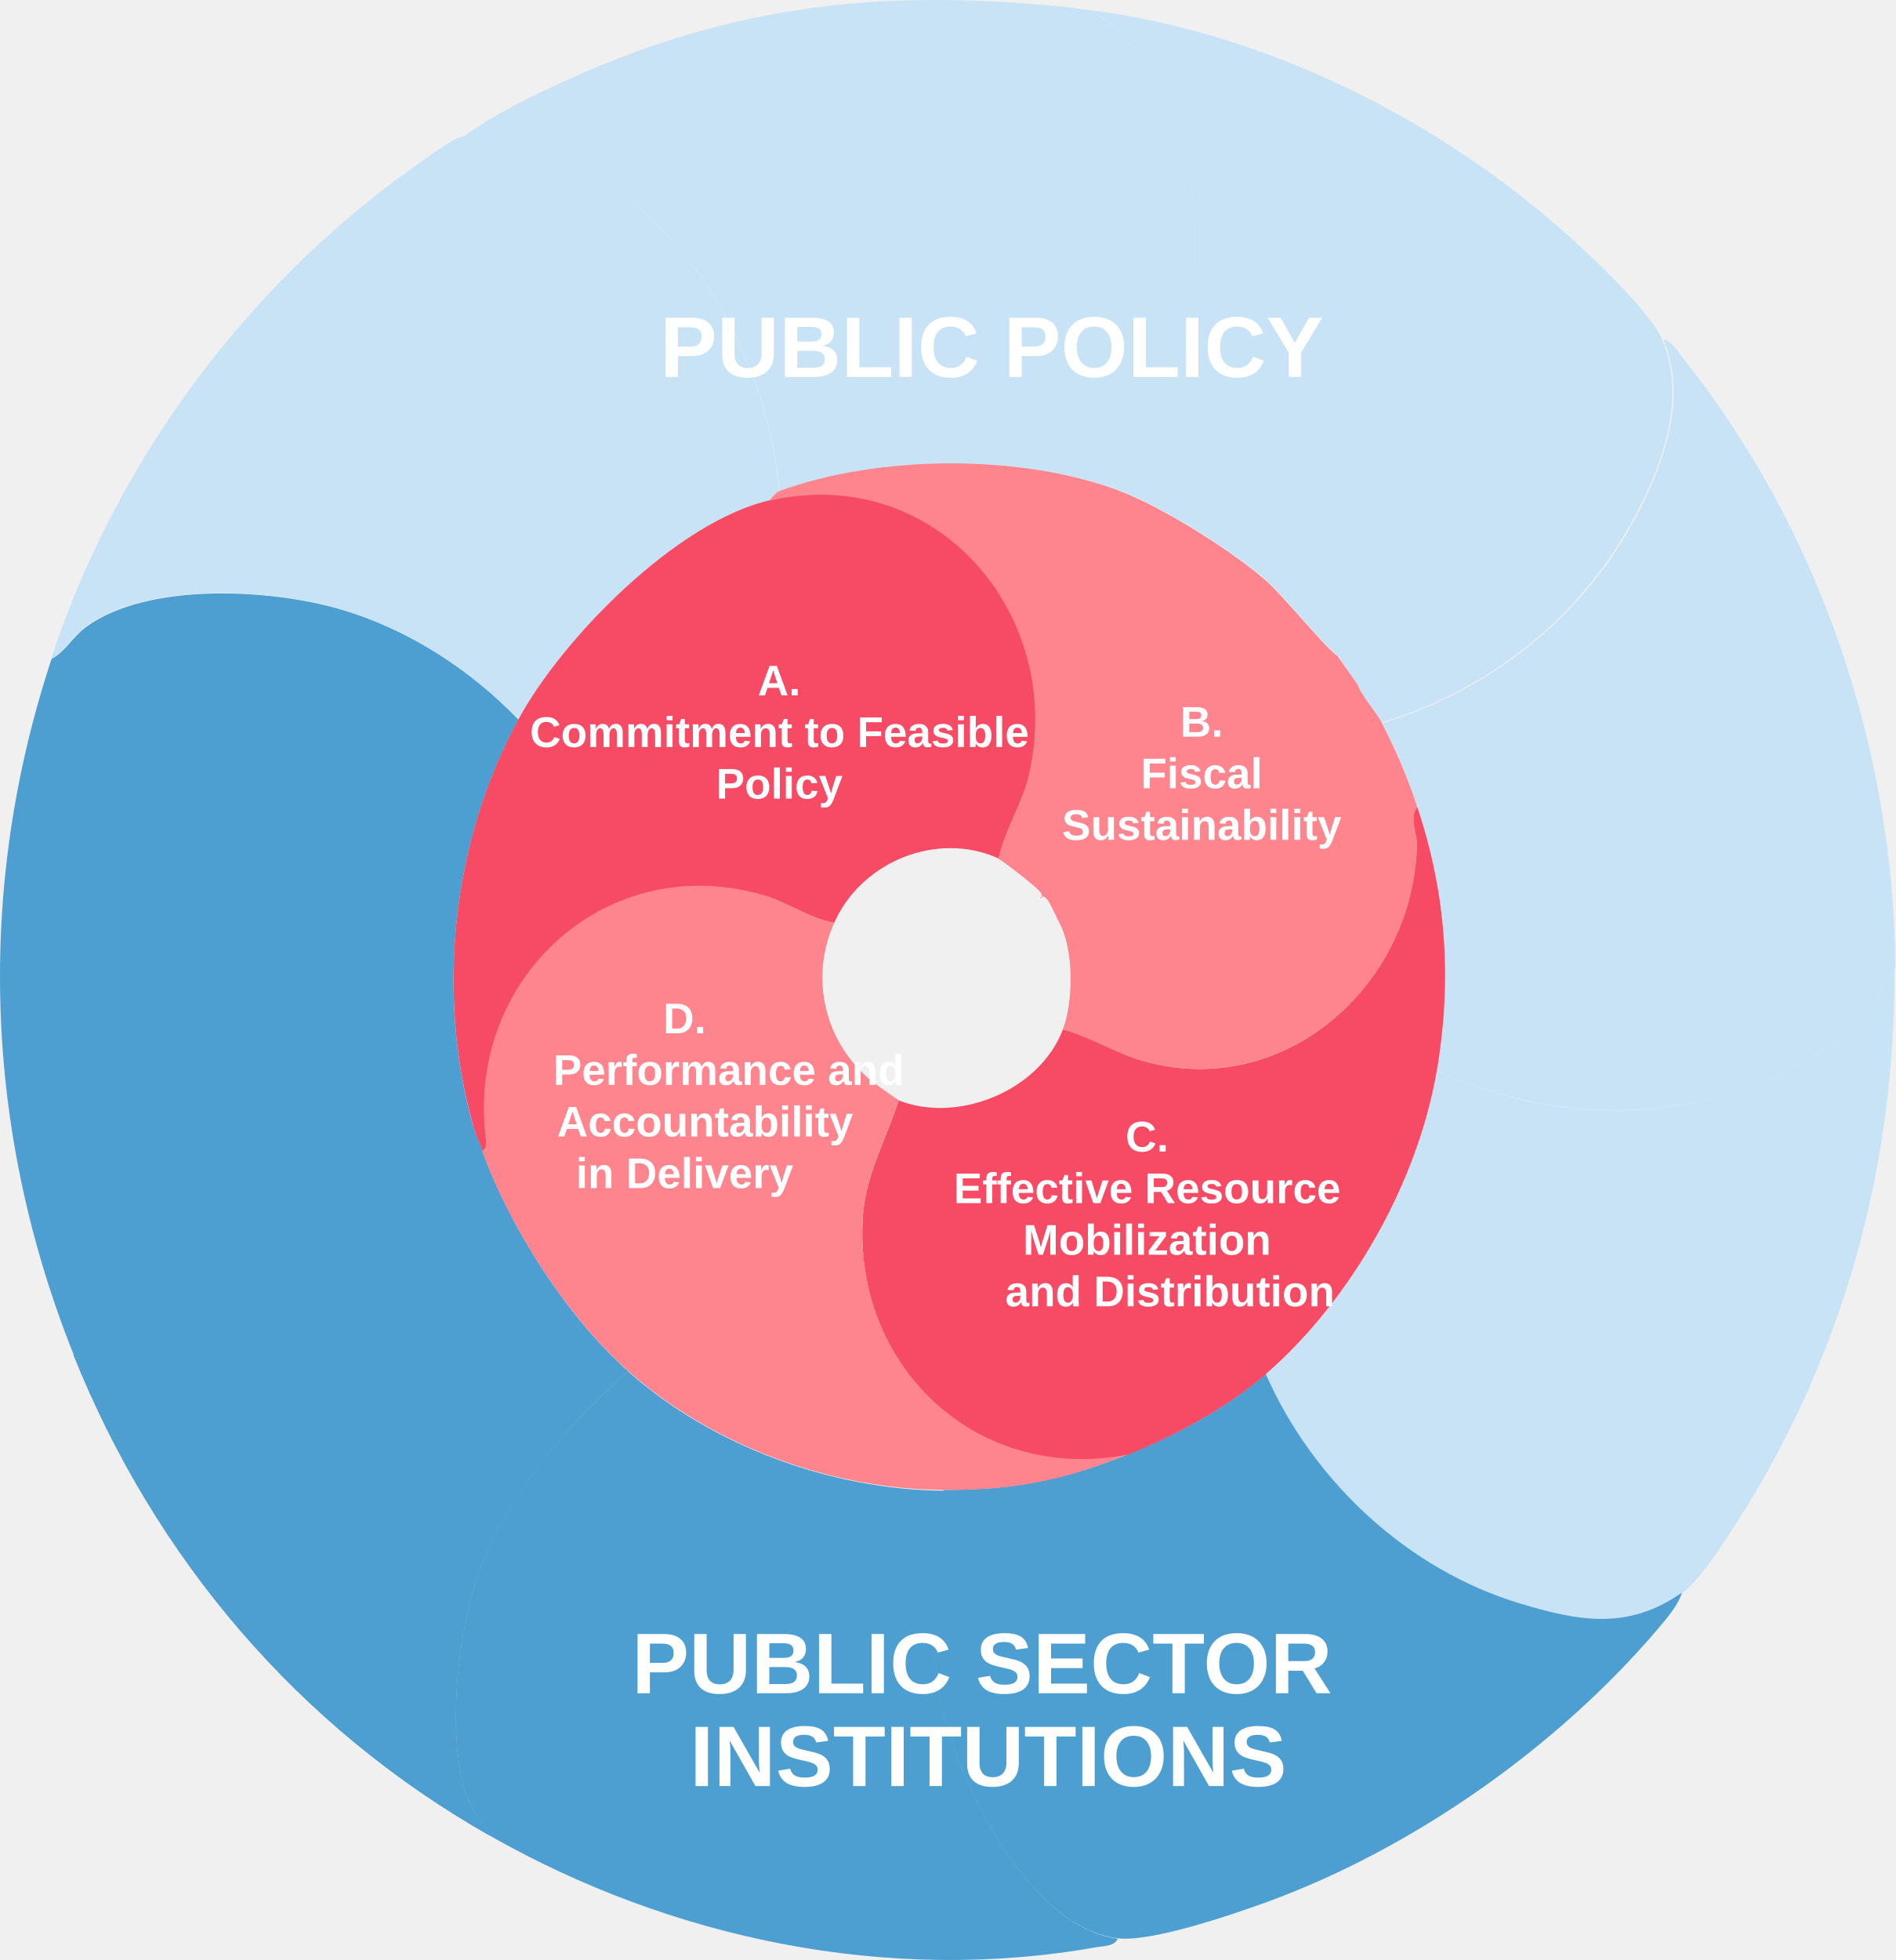
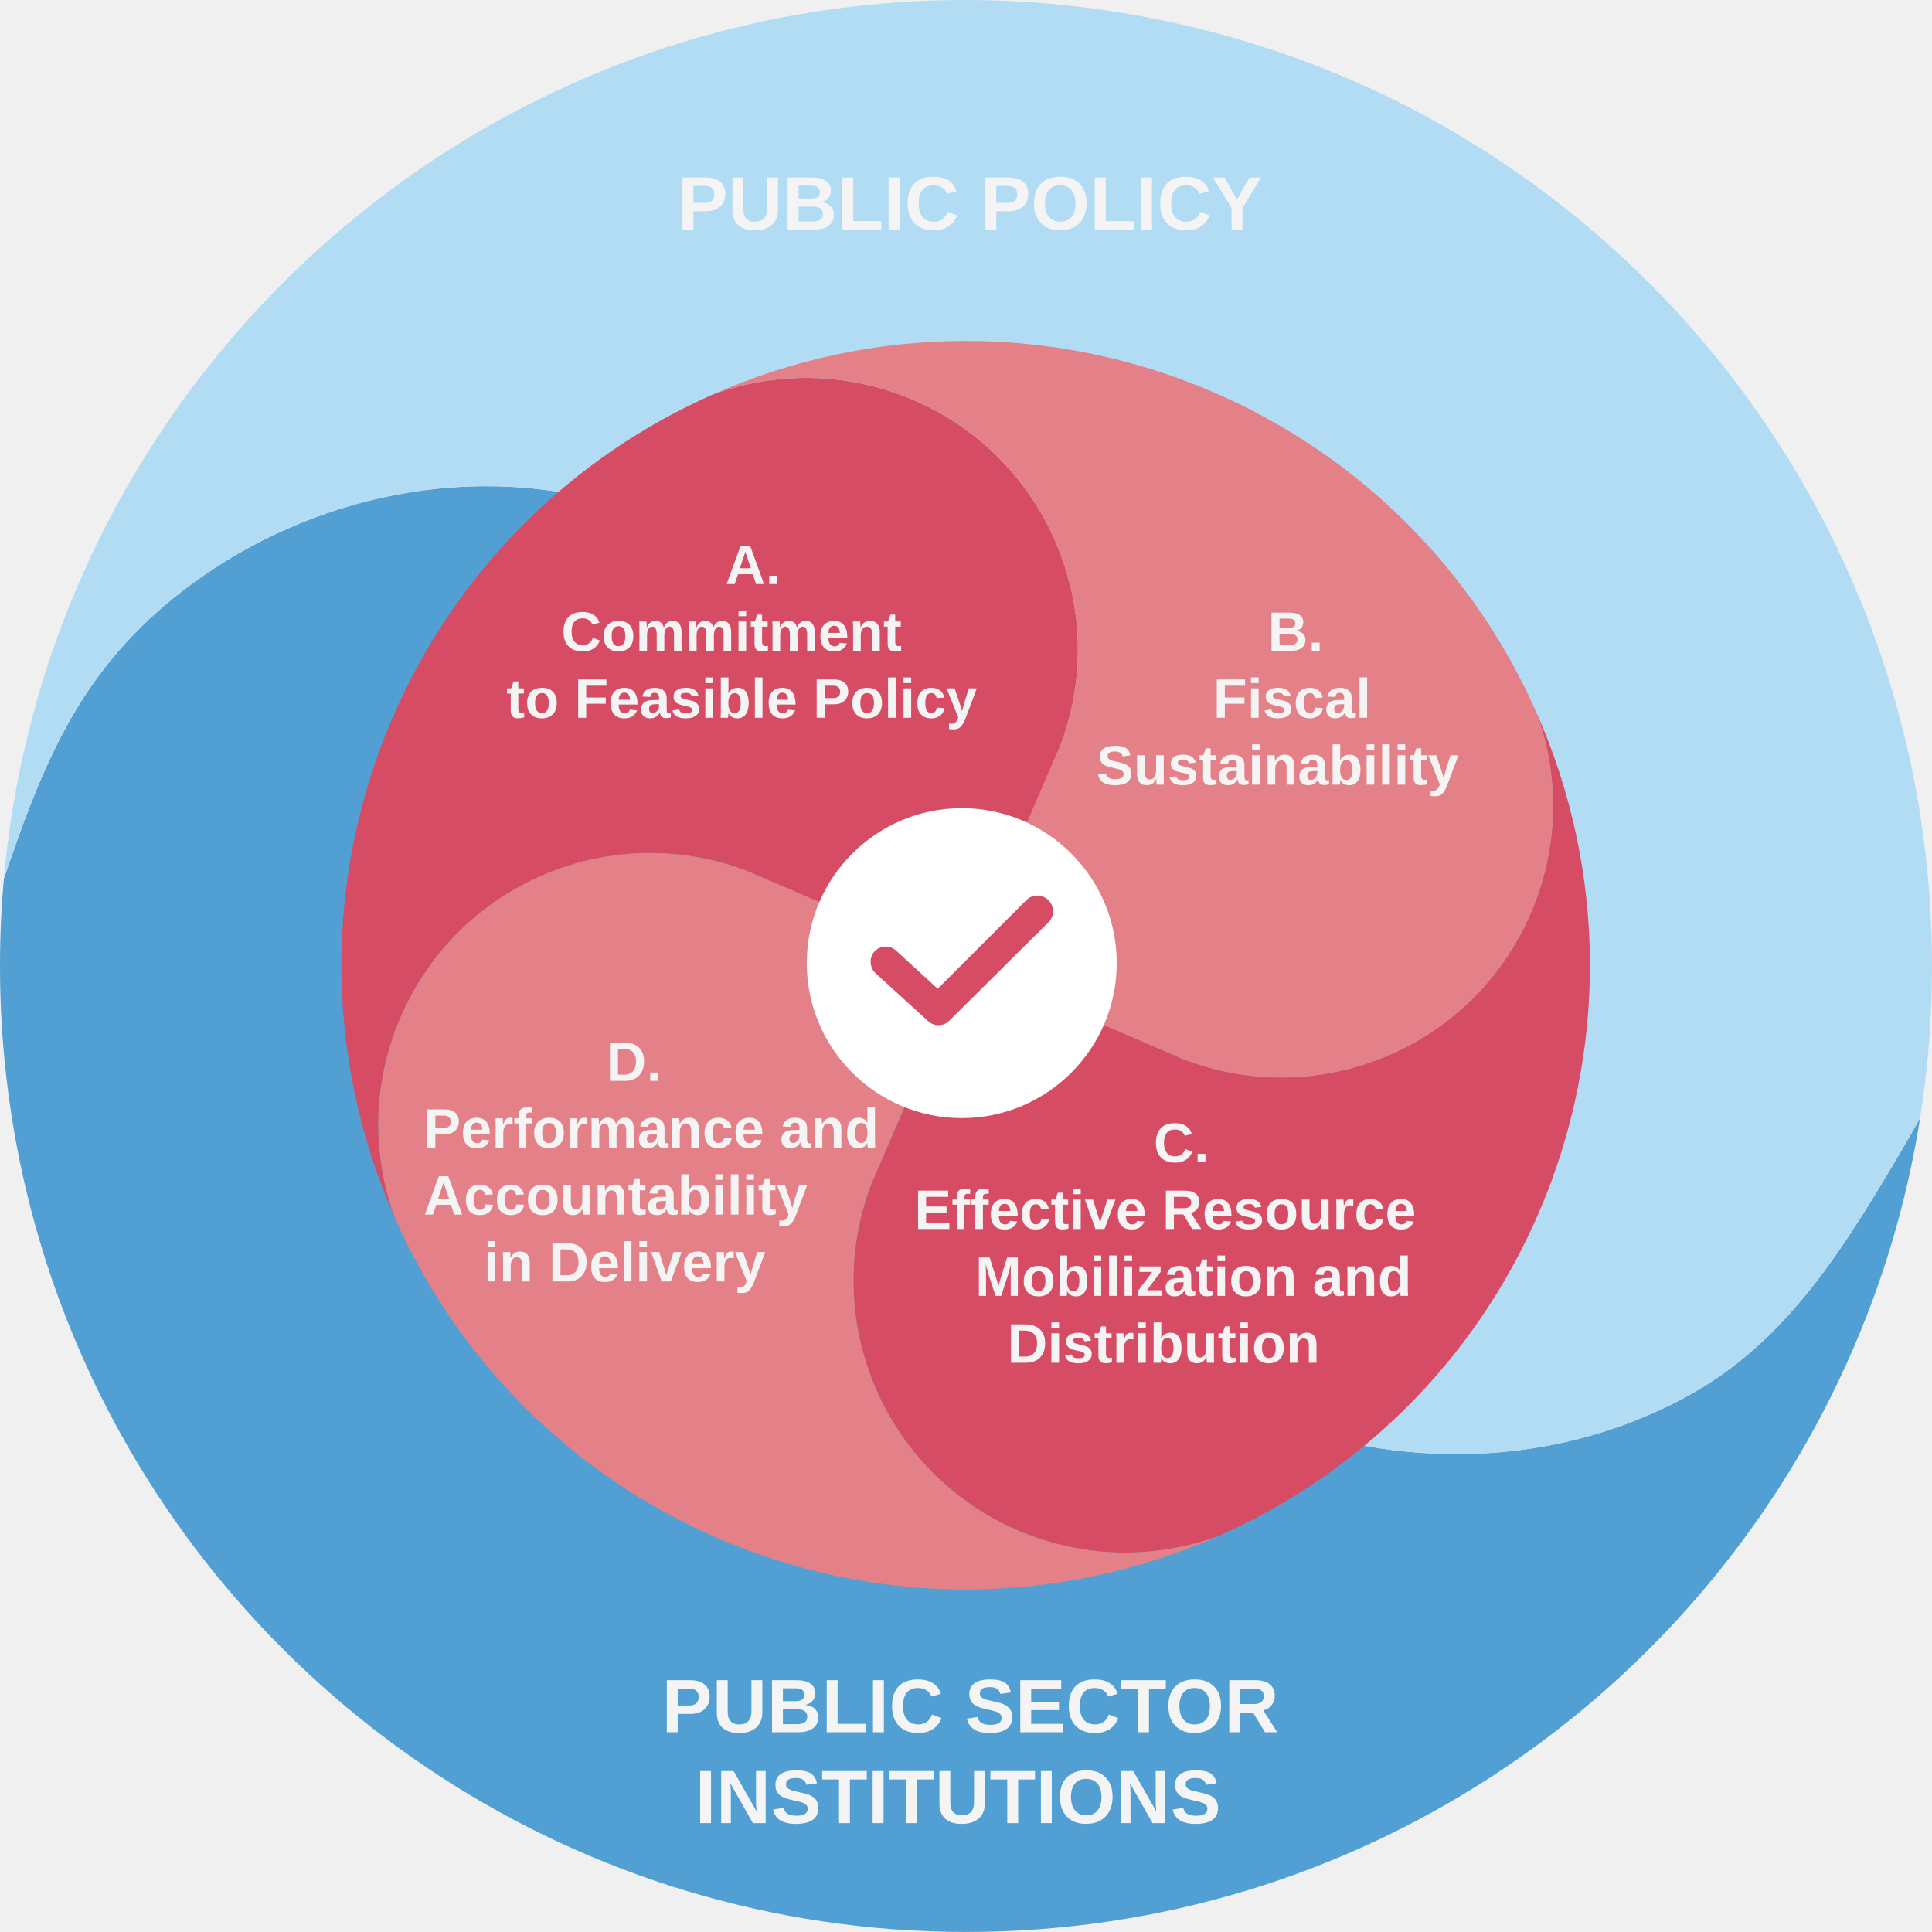
- <svg xmlns="http://www.w3.org/2000/svg" id="Layer_2" data-name="Layer 2" viewBox="0 0 441 455.93">
+ <svg xmlns="http://www.w3.org/2000/svg" id="Layer_1" version="1.1" viewBox="0 0 936 936">
  <defs>
    <style>
-       .cls-1, .cls-2, .cls-3 {
-         isolation: isolate;
+       .st0, .st1 {
+         fill: #d64c64;
      }

-       .cls-4 {
-         fill: #c9e3f6;
+       .st2 {
+         font-size: 36.69px;
      }

-       .cls-2 {
-         font-size: 20px;
-         font-weight: 'bold'
-       }
- 
-       .cls-2, .cls-3 {
-         fill: #fff;
+       .st2, .st3 {
+         fill: #f4f4f4;
        font-family: Arial-BoldMT, Arial;
        font-weight: 700;
      }

-       .cls-5 {
-         fill: #fe848d;
+       .st4 {
+         fill: #519fd3;
      }

-       .cls-6 {
-         fill: #f74b65;
+       .st1, .st5 {
+         fill-rule: evenodd;
      }

-       .cls-7 {
-         fill: #4d9fd2;
+       .st6 {
+         fill: #fff;
      }

-       .cls-8 {
-         letter-spacing: -.02em;
+       .st3 {
+         font-size: 27px;
      }

-       .cls-3 {
-         font-size: 10px;
+       .st7 {
+         fill: #b2dbf4;
+       }
+ 
+       .st5 {
+         fill: #e48188;
      }
    </style>
  </defs>
-   <g id="Layer_1-2" data-name="Layer 1">
-     <g id="bottleneck_1">
-       <path class="cls-4" d="M254.1,2.47c8,5.9,12,7.1,16.4,17,13.1,29.3,8.8,68.7-9.6,94.8-23.1-8.8-56.3-8.5-79.5,0-2.5-27.3-16.2-53.7-37.9-70.5-10.9-8.5-21.7-13.7-35.6-12,5.2-3.9,11.5-7.2,17.3-10C167.1,1.37,203.1-3.03,249.3,1.77" />
-       <path class="cls-4" d="M311.3,152.47c-2.4-1.4-12.7-14-16.4-17.3-8.2-7.2-24.3-17.2-34.1-21,18.5-26.1,22.8-65.5,9.6-94.8-4.4-9.9-8.4-11.1-16.4-17,39.4,5.2,78,24,108,49.9,6.2,5.3,21.8,19.8,24.7,26.6,6.1,14.2-.4,30.7-7.4,43.2-12.4,22.3-33.5,38.7-57.9,46-1.2-2.4-5-6.6-5.7-9" />
-       <path class="cls-4" d="M440.8,225.17l-6.4,10.4c-7.2,9.5-25.5,17.4-36.9,20.1-21.5,5.1-43.1,2.4-63.1-6.5,3.6-21.1,2.3-41.2-4.5-61.5-2.2-6.5-5.1-13.4-8.2-19.5,24.3-7.3,45.5-23.7,57.9-46,7-12.6,13.5-29.1,7.4-43.2,1.9.2,3.3,2.7,4.5,4.2,31.8,39.8,49.2,91.1,49.5,142.1h0l-.2-.1Z" />
-       <path class="cls-4" d="M440.8,225.17c.3,43.5-10.7,86-33.1,123.2-3.4,5.6-11.6,19-16.4,22.3-12.5,8.6-23.6,6.5-37.3,2.5-26.4-7.8-48.5-28.4-59.4-53.5,19.9-17.3,35.2-44.5,39.8-70.5,20.1,9,41.6,11.7,63.1,6.5,11.4-2.7,29.7-10.6,36.9-20.1l6.4-10.4h0Z" />
-       <path class="cls-7" d="M391.3,370.67c-1,3-3.6,5.9-5.6,8.3-23.4,27.5-57,51.1-91,63.5-8,2.9-26.9,9.4-34.7,8.4-20.6-2.5-36.9-36-40.9-54-3.9-17.2-3-33.1.4-50.3,16.5,0,27.6-2.2,42.8-8.2,11.2-4.5,23.1-10.8,32.2-18.8,11,25,33,45.6,59.4,53.5,13.7,4.1,24.9,6.1,37.3-2.5l.1.1Z" />
-       <path class="cls-7" d="M219.6,346.67c-3.4,17.1-4.3,33.1-.4,50.3,4,18,20.3,51.4,40.9,54-.8,1.8-3.4,1.7-5.1,2-48.5,8.6-98.9-2-141.1-26-1.5-3-3.5-5-4.9-8.3-5.2-12.5-2.7-36.8,1.3-49.6,6.2-19.9,20.5-36.5,35.8-50.1,19.5,17.4,47.4,27.6,73.5,27.8v-.1Z" />
-       <path class="cls-7" d="M110.1,261.97c.5,1.9,1.6,4.1,2.2,6,6.4,17.7,19.7,38.5,33.8,51-15.3,13.6-29.5,30.2-35.8,50.1-4,12.9-6.5,37.2-1.3,49.6,1.4,3.3,3.4,5.2,4.9,8.3-44.4-25.2-77.8-64.4-96.8-111.8,4.6-5.5,7.3-12.4,11.2-18.4,9.6-14.4,23.6-26.1,40.1-31.9,13.8-4.8,27.2-5,41.6-3l.1.1Z" />
-       <path class="cls-7" d="M110.1,261.97c.5,1.9,1.6,4.1,2.2,6,6.4,17.7,19.7,38.5,33.8,51-15.3,13.6-29.5,30.2-35.8,50.1-4,12.9-6.5,37.2-1.3,49.6,1.4,3.3,3.4,5.2,4.9,8.3-44.4-25.2-77.8-64.4-96.8-111.8,4.6-5.5,7.3-12.4,11.2-18.4,9.6-14.4,23.6-26.1,40.1-31.9,13.8-4.8,27.2-5,41.6-3l.1.1Z" />
-       <path class="cls-7" d="M120.6,167.47c-15.4,28.3-19.2,63.5-10.5,94.5-14.4-2-27.8-1.8-41.6,3-16.5,5.7-30.6,17.4-40.1,31.9-4,6-6.6,12.9-11.2,18.4-20.9-52.1-22.9-108.5-5.2-162,3.2-1.7,4.9-5.1,8-7.4,14.3-10.5,43-8.9,59.3-4.1,15.7,4.6,30.2,14,41.4,25.7h-.1Z" />
-       <path class="cls-4" d="M107.8,31.67c13.9-1.7,24.7,3.6,35.6,12,21.7,16.8,35.4,43.2,37.9,70.5-.6.2-1.8,1.6-2.2,2.2-21.5,4.9-48.2,32-58.5,51-11.2-11.7-25.8-21.1-41.4-25.7-16.3-4.8-45.1-6.4-59.3,4.1-3.1,2.3-4.8,5.7-8,7.4,14.9-45.3,45-86.3,83.8-113.9,2.6-1.8,9.7-7.3,12.2-7.6h-.1Z" />
-     </g>
-     <g id="role_A">
-       <path class="cls-6" d="M232.3,199.67c-14.4-6.5-32,.9-38.2,15-5.7-1-10.5-4.6-15.9-6.2-36.3-11-69.1,18.5-65.2,55.4.1,1.2.6,3.2-.7,4-.7-1.9-1.7-4.1-2.2-6-8.7-31-4.9-66.2,10.5-94.5,10.3-19,37-46.1,58.5-51,38.8-8.9,69,26.4,60.4,63.8-1.5,6.5-5.7,12.9-7.1,19.5h-.1Z" />
-       <text class="cls-3" transform="translate(176.3 161.77)">
-         <tspan x="0" y="0">A.</tspan>
-       </text>
-       <text class="cls-3" transform="translate(123.3 173.77)">
-         <tspan x="0" y="0">Commitment to Feasible</tspan>
-       </text>
-       <text class="cls-3" transform="translate(166.6 185.77)">
-         <tspan x="0" y="0">Policy</tspan>
-       </text>
-     </g>
-     <g id="role_B">
-       <path class="cls-5" d="M315.9,159.27c.7,2.3,4.4,6.5,5.7,9,3.1,6.1,6.1,13,8.2,19.5-2,2.4-.1,6.2-.1,8.6-.7,32.6-30.5,59.3-63.2,50.6-6.7-1.8-12.5-5.6-19.2-7.5,2.5-6.7,2.6-18.6-.9-25-1.3-2.4-2.6-6.2-3.9-5.9s.7.9-.4-1c-.5-.9-8.8-7.4-9.8-7.8,1.5-6.6,5.7-13,7.1-19.5,8.6-37.3-21.6-72.7-60.4-63.8.4-.6,1.7-2,2.2-2.2,23.2-8.5,56.4-8.8,79.5,0,9.9,3.8,25.9,13.8,34.1,21,3.7,3.3,14,15.9,16.4,17.3" />
-       <text class="cls-3" transform="translate(274.6 171.37)">
-         <tspan x="0" y="0">B.</tspan>
-       </text>
-       <text class="cls-3" transform="translate(265.4 183.37)">
-         <tspan x="0" y="0">Fiscal</tspan>
-       </text>
-       <text class="cls-3" transform="translate(247.1 195.37)">
-         <tspan x="0" y="0">Sustainability</tspan>
-       </text>
-     </g>
-     <g id="role_C">
-       <path class="cls-6" d="M334.3,249.17c-4.5,26-19.9,53.2-39.8,70.5-9.1,7.9-21.1,14.3-32.2,18.8-35.1,6.8-64.1-20.7-61.5-55.9.7-9.4,5.5-17.8,8.3-26.6,14,5.5,32.9-2.4,38.2-16.5,6.6,1.8,12.5,5.7,19.2,7.5,32.7,8.8,62.5-18,63.2-50.6,0-2.4-1.9-6.3.1-8.6,6.8,20.3,8.1,40.4,4.5,61.5v-.1Z" />
-       <text class="cls-3" transform="translate(261.9 267.87)">
-         <tspan x="0" y="0">C.</tspan>
-       </text>
-       <text class="cls-3" transform="translate(221.9 279.87)">
-         <tspan x="0" y="0">Effective Resource</tspan>
-       </text>
-       <text class="cls-3" transform="translate(238 291.87)">
-         <tspan x="0" y="0">Mobilization</tspan>
-       </text>
-       <text class="cls-3" transform="translate(233.9 303.87)">
-         <tspan x="0" y="0">and Distribution</tspan>
-       </text>
-     </g>
-     <g id="role_D">
-       <path class="cls-5" d="M194.1,214.67c-5.8,12.9-2.2,27.8,8.6,36.7.7.6,6,4.4,6.4,4.5-2.8,8.8-7.6,17.2-8.3,26.6-2.6,35.2,26.4,62.7,61.5,55.9-15.2,6.1-26.2,8.3-42.8,8.2-26.1-.1-54-10.4-73.5-27.8-14.1-12.5-27.4-33.3-33.8-51,1.3-.8.8-2.8.7-4-3.9-36.9,28.9-66.4,65.2-55.4,5.4,1.6,10.2,5.3,15.9,6.2h0l.1.1Z" />
-       <text class="cls-3" transform="translate(154.3 240.37)">
-         <tspan x="0" y="0">D.</tspan>
-       </text>
-       <text class="cls-3" transform="translate(128.7 252.37)">
-         <tspan x="0" y="0">Performance and</tspan>
-       </text>
-       <text class="cls-3" transform="translate(129.6 264.37)">
-         <tspan x="0" y="0">Accountability</tspan>
-       </text>
-       <text class="cls-3" transform="translate(134 276.37)">
-         <tspan x="0" y="0">in Delivery</tspan>
-       </text>
-     </g>
-     <g class="cls-1">
-       <text class="cls-2" transform="translate(153.5 87.67)">
-         <tspan x="0" y="0">PUBLIC POLICY</tspan>
-       </text>
-     </g>
-     <g class="cls-1">
-       <text class="cls-2" transform="translate(147 393.87)">
-         <tspan x="0" y="0">PUBLIC SECTOR</tspan>
-       </text>
-       <text class="cls-2" transform="translate(160.5 415.47)">
-         <tspan x="0" y="0">INSTITUTIONS</tspan>
-       </text>
-     </g>
+   <g id="bottleneck_1">
+     <path class="st4" d="M1.89,425.64c17.86-52.67,34.2-92.97,73.17-128.19,47.21-42.66,123.14-73.81,205.11-57.48,77.08,15.35,148.95,70.58,168.17,134.14,7.03,23.25,13.89,70.35,14.73,76.19,6.38,44.33,4.4,56.83,11.09,83.33.18.73.37,1.46.57,2.19,38.23,143.39,212.81,210.34,341.4,141.34,49.21-26.4,77.1-71.85,108.11-124.96,2.04-3.5,4.04-7.02,6-10.58-2.71,17.18-6.36,34.04-10.89,50.54-4.34,15.85-9.51,31.36-15.44,46.48-64,163.37-217.19,281.99-399.67,295.96-11.96.92-24.04,1.38-36.24,1.38-187.65,0-349.5-110.43-424.11-269.85-22.15-47.34-36.62-99-41.77-153.37-1.4-14.74-2.12-29.67-2.12-44.78,0-14.27.64-28.4,1.89-42.35Z" />
+     <path class="st7" d="M474.74,535.83c-.19-.73-.38-1.46-.57-2.19-6.69-26.5-4.71-39-11.09-83.33-.84-5.84-7.7-52.94-14.73-76.19-19.22-63.56-91.09-118.79-168.17-134.14-81.96-16.32-157.9,14.82-205.11,57.48C36.1,332.67,19.76,372.98,1.89,425.64c1.54-17.18,4.01-34.1,7.36-50.7,2.4-11.91,5.26-23.67,8.55-35.24C54.35,211.2,144.44,105.24,262.42,47.45c.04-.03.08-.04.13-.07C324.57,17.03,394.3,0,468,0s147.77,18.11,211.23,50.26c136.51,69.17,234.55,203.29,253.45,361.7,2.19,18.37,3.32,37.07,3.32,56.03,0,25.05-1.97,49.64-5.76,73.63-1.95,3.56-3.95,7.08-6,10.58-31.01,53.11-58.9,98.55-108.11,124.96-128.58,69-303.17,2.06-341.4-141.34Z" />
+     <text class="st2" transform="translate(328.18 111.23)">
+       <tspan x="0" y="0">PUBLIC POLICY</tspan>
+     </text>
+     <text class="st2" transform="translate(320.6 839.24)">
+       <tspan x="0" y="0">PUBLIC SECTOR</tspan>
+       <tspan x="16.14" y="44.03">INSTITUTIONS</tspan>
+     </text>
+   </g>
+   <g id="role_A">
+     <path class="st1" d="M467.84,467.63l-105.54-45.53c-65.63-25.33-140.09,5.52-168.2,70.68-13.88,32.17-13.92,66.81-2.77,97.31-34.14-77.14-34.6-164.79-1.18-242.27,31.41-72.81,88.03-126.97,155.24-156.72,30.49-11.15,65.14-11.1,97.31,2.77,65.17,28.11,96.01,102.57,70.68,168.2l-45.53,105.54h0Z" />
+     <text class="st3" transform="translate(351.36 282.95)">
+       <tspan x="0" y="0">A.</tspan>
+       <tspan x="-79.47" y="32.4">Commitment</tspan>
+       <tspan x="-106.06" y="64.8">to Feasible Policy</tspan>
+     </text>
+   </g>
+   <g id="role_B">
+     <path class="st5" d="M467.84,467.63l45.53-105.55c25.33-65.63-5.52-140.09-70.68-168.2-32.16-13.88-66.81-13.92-97.31-2.77,77.14-34.13,164.79-34.6,242.26-1.18,72.81,31.41,126.97,88.03,156.72,155.24,11.15,30.49,11.1,65.14-2.77,97.31-28.11,65.17-102.57,96.01-168.2,70.68l-105.55-45.53h0Z" />
+     <text class="st3" transform="translate(614.19 315.35)">
+       <tspan x="0" y="0">B.</tspan>
+       <tspan x="-26.5" y="32.4">Fiscal</tspan>
+       <tspan x="-83.01" y="64.8">Sustainability</tspan>
+     </text>
+   </g>
+   <g id="role_C">
+     <path class="st1" d="M467.84,467.63l105.55,45.53c65.63,25.33,140.09-5.52,168.2-70.68,13.88-32.17,13.92-66.81,2.77-97.31,34.13,77.14,34.6,164.79,1.18,242.27-31.41,72.81-88.03,126.97-155.24,156.72-30.5,11.15-65.14,11.1-97.31-2.77-65.17-28.11-96.01-102.57-70.68-168.2l45.53-105.54h0Z" />
+     <text class="st3" transform="translate(558.88 563.01)">
+       <tspan x="0" y="0">C.</tspan>
+       <tspan x="-115.91" y="32.4">Effective Resource</tspan>
+       <tspan x="-86.45" y="64.8">Mobilization and </tspan>
+       <tspan x="-70.89" y="97.2">Distribution</tspan>
+     </text>
+   </g>
+   <g id="role_D">
+     <path class="st5" d="M467.84,467.63l-45.53,105.55c-25.33,65.63,5.52,140.09,70.69,168.2,32.16,13.88,66.81,13.92,97.31,2.77-77.14,34.14-164.79,34.6-242.27,1.18-72.81-31.41-126.97-88.03-156.71-155.24-11.14-30.5-11.1-65.15,2.77-97.31,28.11-65.17,102.57-96.02,168.2-70.68l105.54,45.53h0Z" />
+     <text class="st3" transform="translate(293.68 523.64)">
+       <tspan x="0" y="0">D.</tspan>
+       <tspan x="-88.47" y="32.4">Performance and </tspan>
+       <tspan x="-88.52" y="64.8">Accountability</tspan>
+       <tspan x="-59.35" y="97.2">in Delivery</tspan>
+     </text>
+   </g>
+   <g>
+     <path class="st6" d="M465.95,391.53c-41.4,0-75.08,33.68-75.08,75.08s33.68,75.08,75.08,75.08,75.08-33.68,75.08-75.08-33.68-75.08-75.08-75.08Z" />
+     <path class="st0" d="M507.92,446.86l-47.98,47.61c-2.82,2.82-7.34,3.01-10.35.19l-25.4-23.15c-3.01-2.82-3.2-7.53-.56-10.54,2.82-3.01,7.53-3.2,10.54-.38l20.13,18.44,42.9-42.9c3.01-3.01,7.72-3.01,10.73,0,3.01,3.01,3.01,7.72,0,10.73Z" />
  </g>
</svg>
